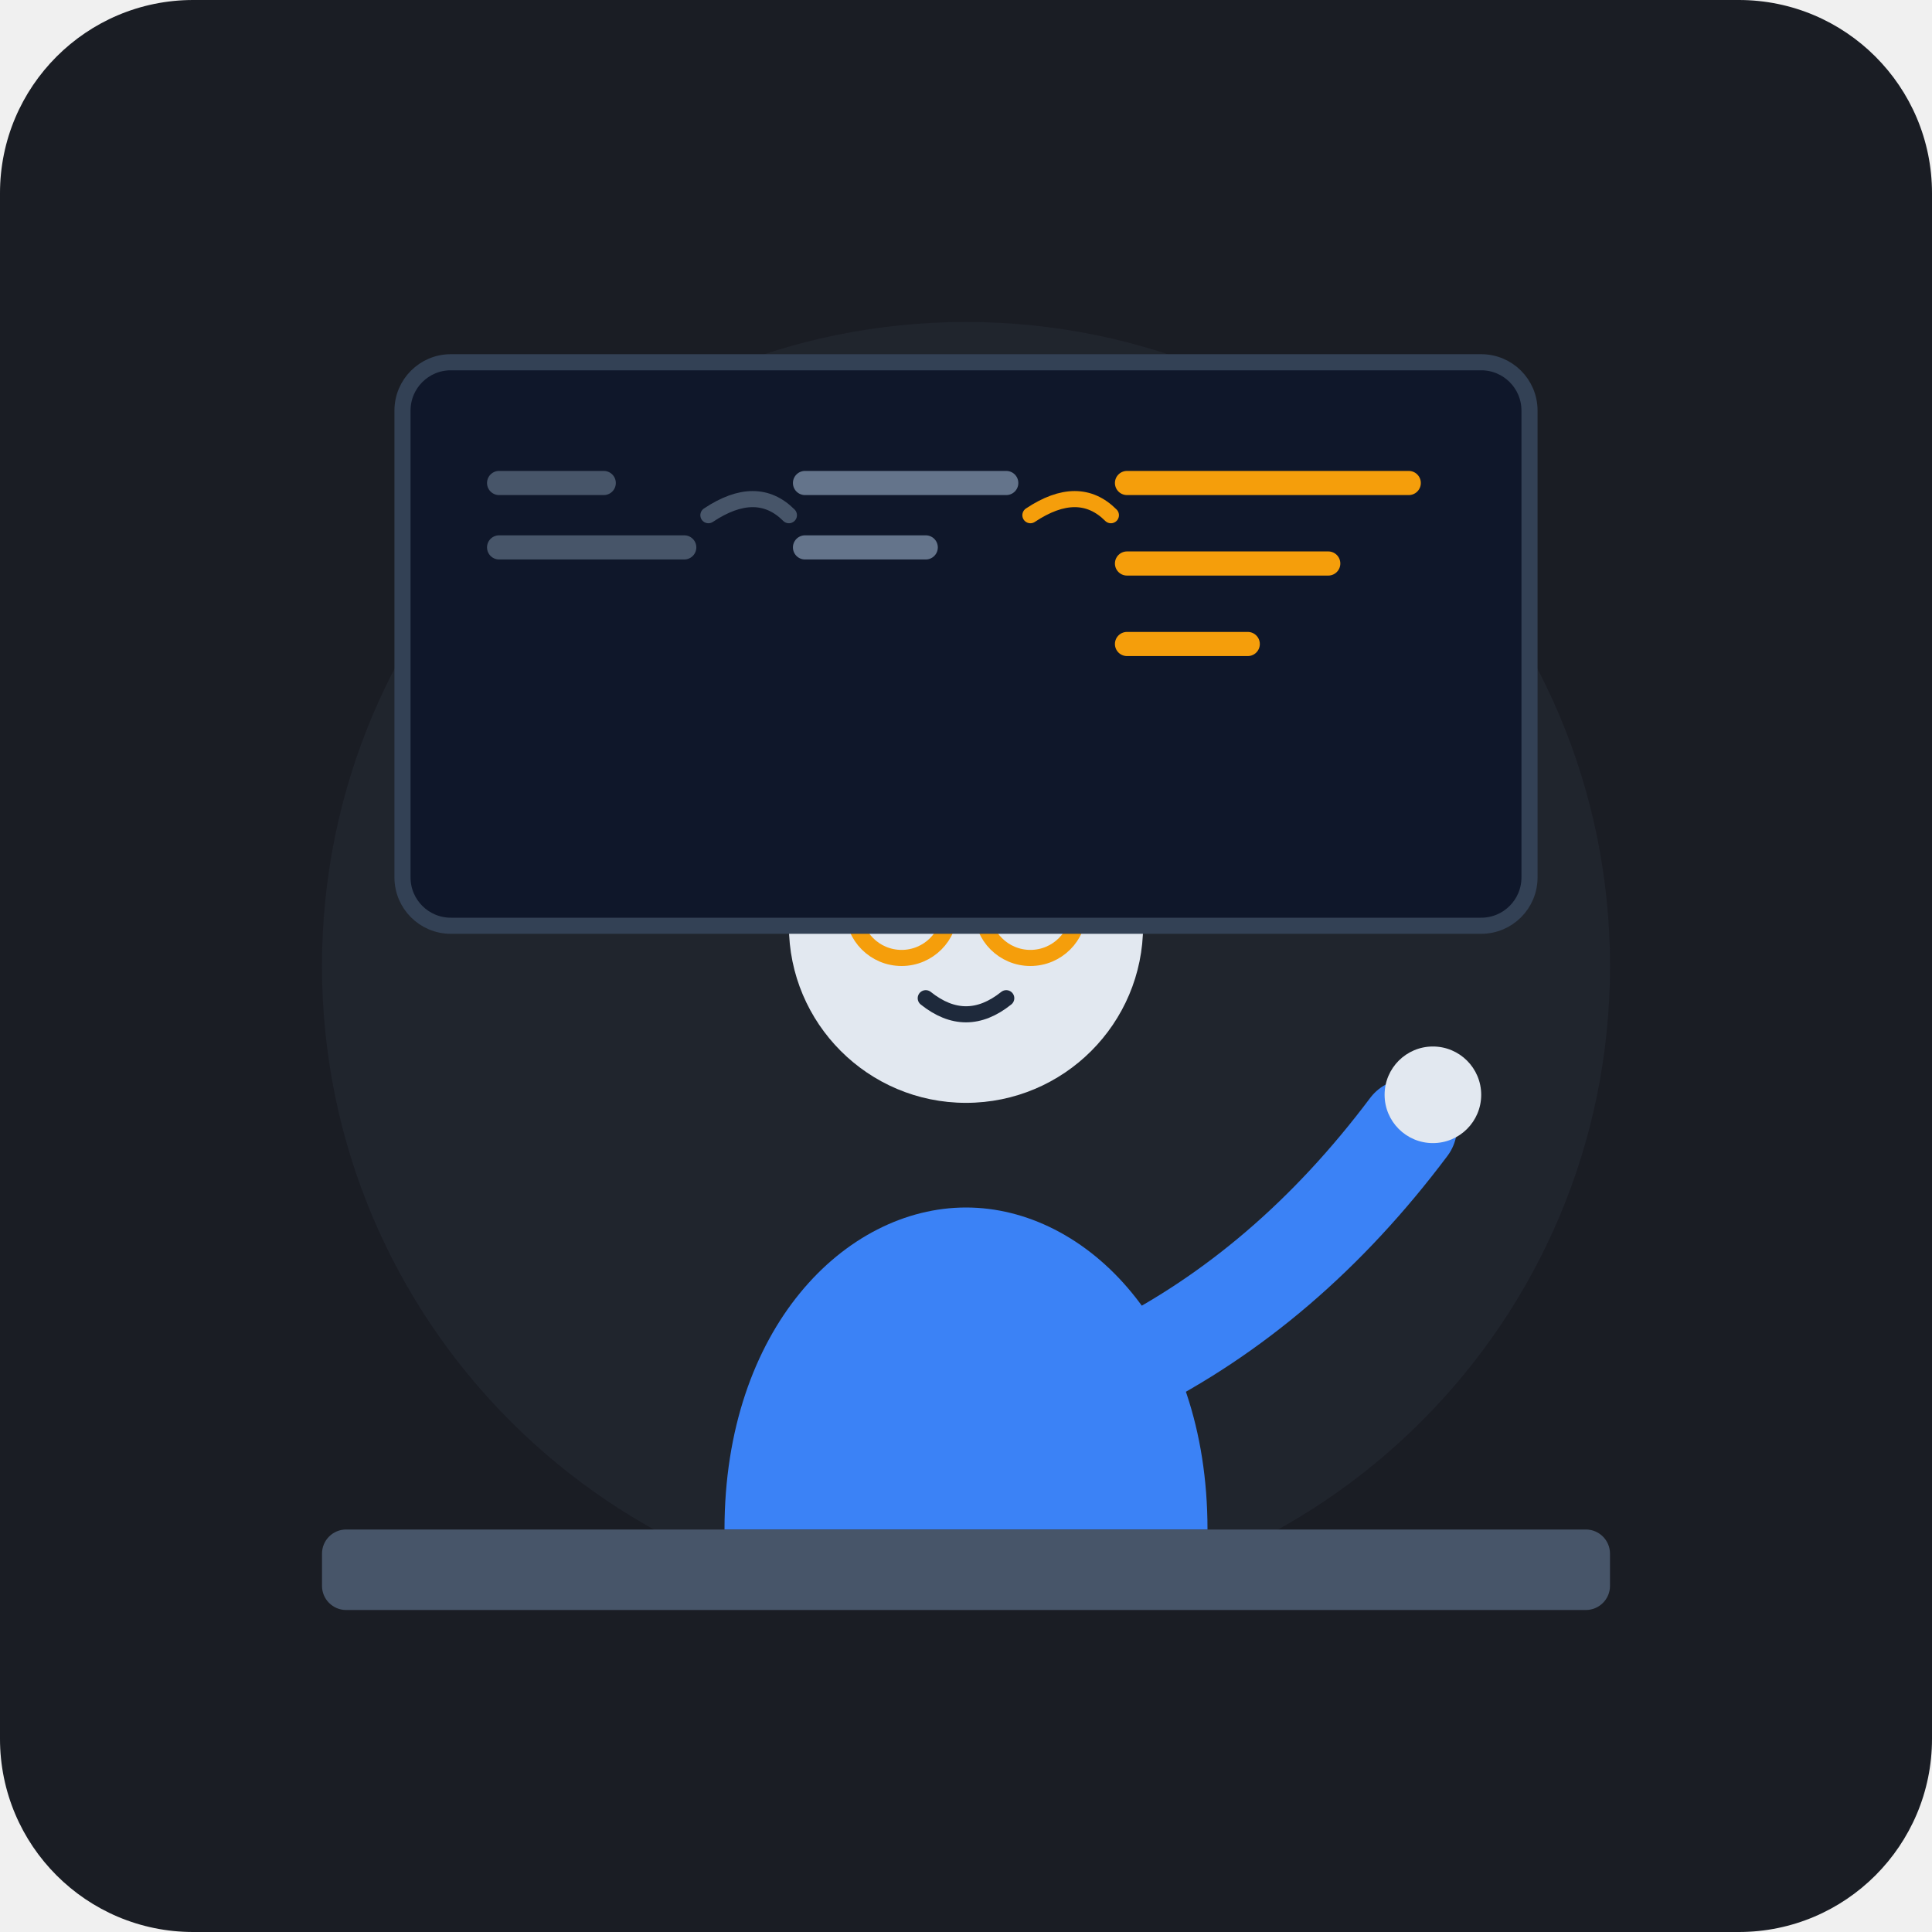
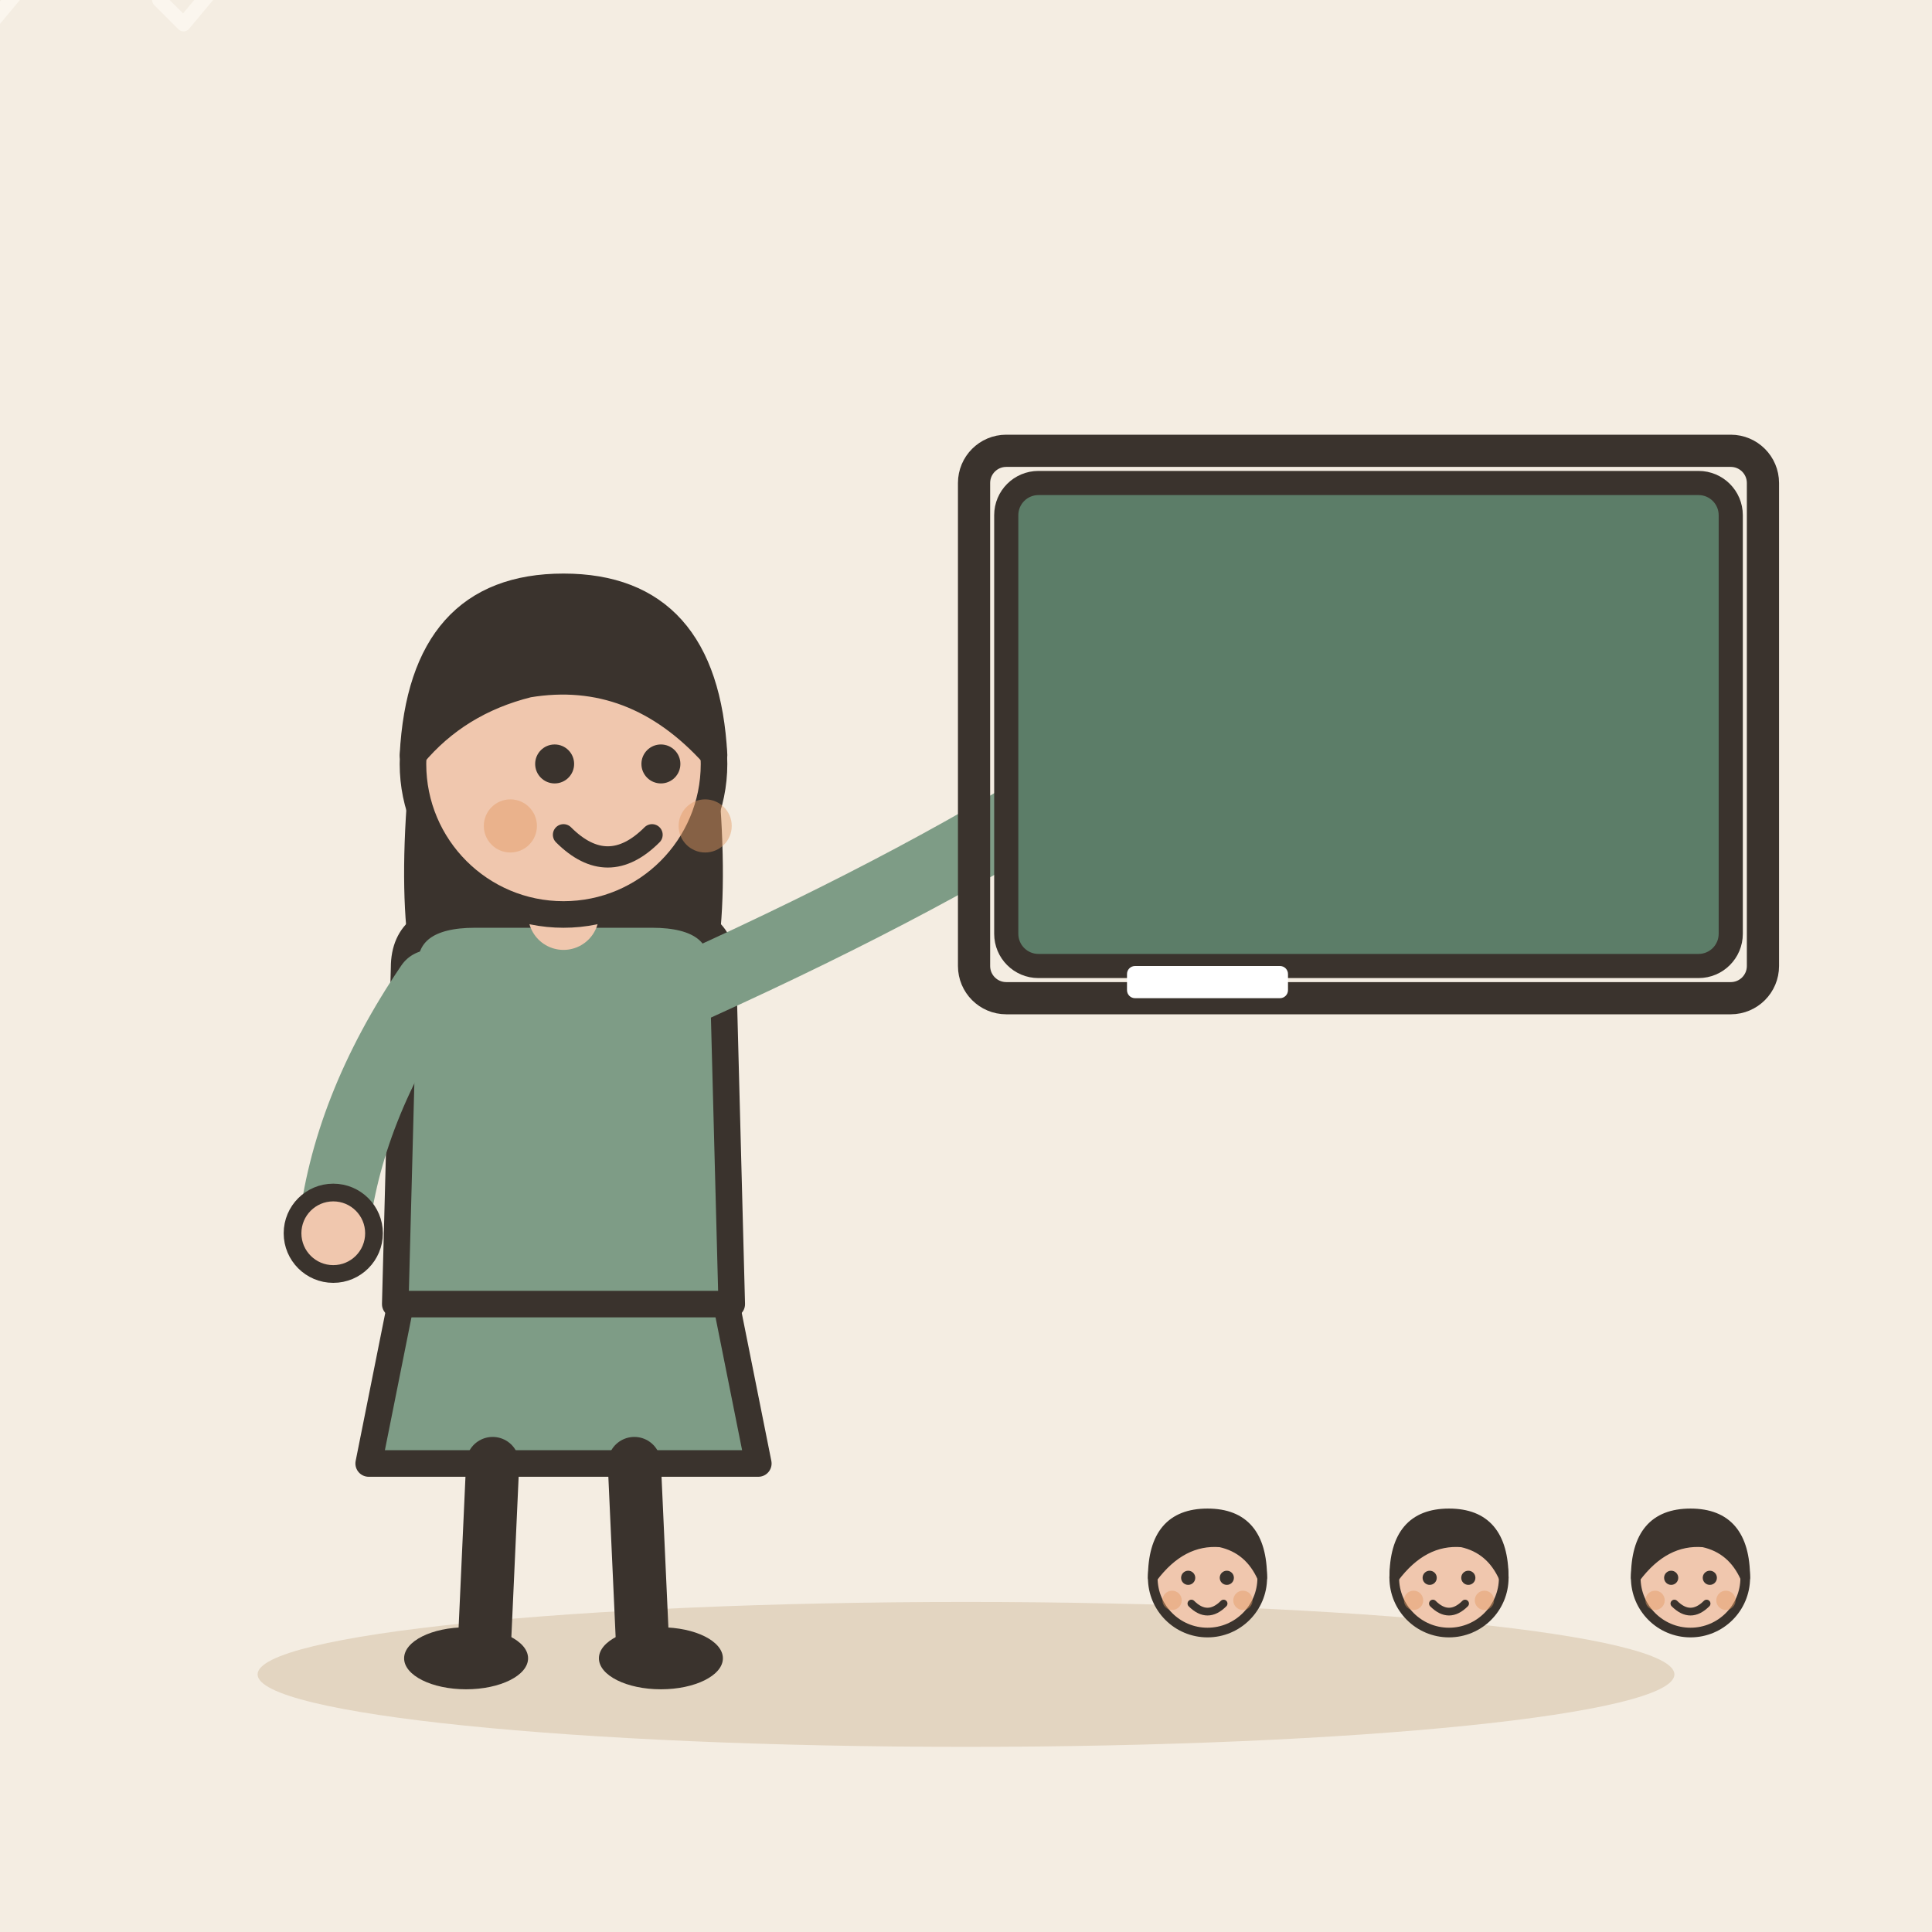
- <svg xmlns="http://www.w3.org/2000/svg" width="240" height="240" viewBox="0 0 240 240">
-   <rect width="240" height="240" rx="24" fill="#1A1D24" />
-   <circle cx="120" cy="120" r="80" fill="#252A34" opacity="0.6" />
-   <path d="M90 190 C90 165 105 150 120 150 C135 150 150 165 150 190 Z" fill="#3B82F6" />
-   <circle cx="120" cy="115" r="22" fill="#E2E8F0" />
-   <path d="M98 112 C98 100 106 93 120 93 C134 93 142 100 142 112 C142 115 140 115 140 112 C140 102 132 96 120 96 C108 96 100 102 100 112 C100 115 98 115 98 112 Z" fill="#64748B" />
-   <path d="M115 124 Q120 128 125 124" stroke="#1E293B" stroke-width="2" stroke-linecap="round" fill="none" />
-   <circle cx="112" cy="113" r="6" stroke="#F59E0B" stroke-width="2" fill="none" />
-   <circle cx="128" cy="113" r="6" stroke="#F59E0B" stroke-width="2" fill="none" />
-   <line x1="118" y1="113" x2="122" y2="113" stroke="#F59E0B" stroke-width="2" />
-   <path d="M140 170 Q160 160 175 140" stroke="#3B82F6" stroke-width="12" stroke-linecap="round" fill="none" />
-   <circle cx="178" cy="136" r="6" fill="#E2E8F0" />
-   <rect x="50" y="45" width="140" height="70" rx="6" fill="#0F172A" stroke="#334155" stroke-width="2" />
-   <path d="M62 60 L75 60 M62 68 L85 68" stroke="#475569" stroke-width="3" stroke-linecap="round" />
-   <path d="M100 60 L125 60 M100 68 L115 68" stroke="#64748B" stroke-width="3" stroke-linecap="round" />
-   <path d="M140 60 L175 60 M140 70 L165 70 M140 80 L155 80" stroke="#F59E0B" stroke-width="3" stroke-linecap="round" />
-   <path d="M88 64 Q94 60 98 64" stroke="#475569" stroke-width="2" fill="none" stroke-linecap="round" />
-   <path d="M128 64 Q134 60 138 64" stroke="#F59E0B" stroke-width="2" fill="none" stroke-linecap="round" />
-   <rect x="40" y="190" width="160" height="10" rx="3" fill="#475569" />
+ <svg xmlns="http://www.w3.org/2000/svg" viewBox="0 0 240 240" data-style="editorial">
+   <rect width="240" height="240" fill="#F4EDE2" />
+   <ellipse cx="120" cy="208" rx="88" ry="9" fill="#E3D5C1" />
+   <g transform="translate(70 206) scale(1.1 1.1)">
+     <path d="M-18 -42L-22 -22L22 -22L18 -42Z" fill="#7E9C86" stroke="#3A332D" stroke-width="3" stroke-linecap="round" stroke-linejoin="round" />
+     <path d="M-8 -22L-9 0" stroke="#3A332D" stroke-width="6" stroke-linecap="round" fill="none" />
+     <path d="M8 -22L9 0" stroke="#3A332D" stroke-width="6" stroke-linecap="round" fill="none" />
+     <ellipse cx="-11" cy="0" rx="7" ry="3.5" fill="#3A332D" />
+     <ellipse cx="11" cy="0" rx="7" ry="3.5" fill="#3A332D" />
+     <path d="M-17 -104Q-20 -78 -14 -70L-6 -78L6 -78L14 -70Q20 -78 17 -104Z" fill="#3A332D" />
+     <path d="M-18 -78Q-18 -84 -10 -84L10 -84Q18 -84 18 -78L19 -40L-19 -40Z" fill="#7E9C86" stroke="#3A332D" stroke-width="3" stroke-linecap="round" stroke-linejoin="round" />
+     <path d="M-15 -76Q-24.5 -62 -26 -48" fill="none" stroke="#7E9C86" stroke-width="8" stroke-linecap="round" stroke-linejoin="round" />
+     <circle cx="-26" cy="-48" r="4.6" fill="#F0C7AE" stroke="#3A332D" stroke-linecap="round" stroke-linejoin="round" stroke-width="2" />
+     <path d="M15 -76Q41.5 -88 60 -100" fill="none" stroke="#7E9C86" stroke-width="8" stroke-linecap="round" stroke-linejoin="round" />
+     <circle cx="60" cy="-100" r="4.6" fill="#F0C7AE" stroke="#3A332D" stroke-linecap="round" stroke-linejoin="round" stroke-width="2" />
+     <path d="M0 -84L0 -88" stroke="#F0C7AE" stroke-width="8" stroke-linecap="round" fill="none" />
+     <circle cx="0" cy="-101" r="17" fill="#F0C7AE" stroke="#3A332D" stroke-width="3" stroke-linecap="round" stroke-linejoin="round" />
+     <path d="M-17 -102Q-16 -121 0 -121Q16 -121 17 -102Q8 -112 -4 -110Q-12 -108 -17 -102Z" fill="#3A332D" stroke="#3A332D" stroke-width="3" stroke-linecap="round" stroke-linejoin="round" />
+     <circle cx="-1" cy="-101" r="2.2" fill="#3A332D" />
+     <circle cx="11" cy="-101" r="2.2" fill="#3A332D" />
+     <path d="M0 -93Q5 -88 10 -93" fill="none" stroke="#3A332D" stroke-width="2.4" stroke-linecap="round" stroke-linejoin="round" />
+     <circle cx="-6" cy="-94" r="3" fill="#E39A62" opacity="0.45" />
+     <circle cx="16" cy="-94" r="3" fill="#E39A62" opacity="0.45" />
+   </g>
+   <rect x="125" y="60" width="90" height="60" rx="4" fill="#5C7D68" stroke="#3A332D" stroke-width="3" stroke-linecap="round" stroke-linejoin="round" />
+   <rect x="121" y="56" width="98" height="68" rx="4" fill="none" stroke="#3A332D" stroke-linecap="round" stroke-linejoin="round" stroke-width="4" />
+   <g transform="translate(-24 0) scale(0.3 0.3)">
+     <path d="M-14 0l10 10l20 -24" fill="none" stroke="#FBF6EE" stroke-width="6" stroke-linecap="round" stroke-linejoin="round" />
+   </g>
+   <g transform="translate(0 0) scale(0.3 0.3)">
+     <path d="M-14 0l10 10l20 -24" fill="none" stroke="#FBF6EE" stroke-width="6" stroke-linecap="round" stroke-linejoin="round" />
+   </g>
+   <g transform="translate(24 0) scale(0.3 0.3)">
+     <path d="M-14 0l10 10l20 -24" fill="none" stroke="#FBF6EE" stroke-width="6" stroke-linecap="round" stroke-linejoin="round" />
+   </g>
+   <rect x="140" y="120" width="20" height="4" rx="1" fill="#FFFFFF" />
+   <g transform="translate(150 236.4) scale(0.4 0.4)">
+     <circle cx="0" cy="-101" r="17" fill="#F0C7AE" stroke="#3A332D" stroke-width="3" stroke-linecap="round" stroke-linejoin="round" />
+     <path d="M-17 -101Q-17 -121 0 -121Q17 -121 17 -101Q13 -110 4 -112Q-8 -113 -17 -101Z" fill="#3A332D" stroke="#3A332D" stroke-width="3" stroke-linecap="round" stroke-linejoin="round" />
+     <circle cx="-6" cy="-101" r="2.2" fill="#3A332D" />
+     <circle cx="6" cy="-101" r="2.2" fill="#3A332D" />
+     <path d="M-5 -93Q0 -88 5 -93" fill="none" stroke="#3A332D" stroke-width="2.4" stroke-linecap="round" stroke-linejoin="round" />
+     <circle cx="-11" cy="-94" r="3" fill="#E39A62" opacity="0.45" />
+     <circle cx="11" cy="-94" r="3" fill="#E39A62" opacity="0.45" />
+   </g>
+   <g transform="translate(180 236.4) scale(0.4 0.4)">
+     <circle cx="0" cy="-101" r="17" fill="#F0C7AE" stroke="#3A332D" stroke-width="3" stroke-linecap="round" stroke-linejoin="round" />
+     <path d="M-17 -101Q-17 -121 0 -121Q17 -121 17 -101Q13 -110 4 -112Q-8 -113 -17 -101Z" fill="#3A332D" stroke="#3A332D" stroke-width="3" stroke-linecap="round" stroke-linejoin="round" />
+     <circle cx="-6" cy="-101" r="2.2" fill="#3A332D" />
+     <circle cx="6" cy="-101" r="2.2" fill="#3A332D" />
+     <path d="M-5 -93Q0 -88 5 -93" fill="none" stroke="#3A332D" stroke-width="2.4" stroke-linecap="round" stroke-linejoin="round" />
+     <circle cx="-11" cy="-94" r="3" fill="#E39A62" opacity="0.45" />
+     <circle cx="11" cy="-94" r="3" fill="#E39A62" opacity="0.45" />
+   </g>
+   <g transform="translate(210 236.4) scale(0.4 0.4)">
+     <circle cx="0" cy="-101" r="17" fill="#F0C7AE" stroke="#3A332D" stroke-width="3" stroke-linecap="round" stroke-linejoin="round" />
+     <path d="M-17 -101Q-17 -121 0 -121Q17 -121 17 -101Q13 -110 4 -112Q-8 -113 -17 -101Z" fill="#3A332D" stroke="#3A332D" stroke-width="3" stroke-linecap="round" stroke-linejoin="round" />
+     <circle cx="-6" cy="-101" r="2.2" fill="#3A332D" />
+     <circle cx="6" cy="-101" r="2.2" fill="#3A332D" />
+     <path d="M-5 -93Q0 -88 5 -93" fill="none" stroke="#3A332D" stroke-width="2.4" stroke-linecap="round" stroke-linejoin="round" />
+     <circle cx="-11" cy="-94" r="3" fill="#E39A62" opacity="0.45" />
+     <circle cx="11" cy="-94" r="3" fill="#E39A62" opacity="0.45" />
+   </g>
</svg>
